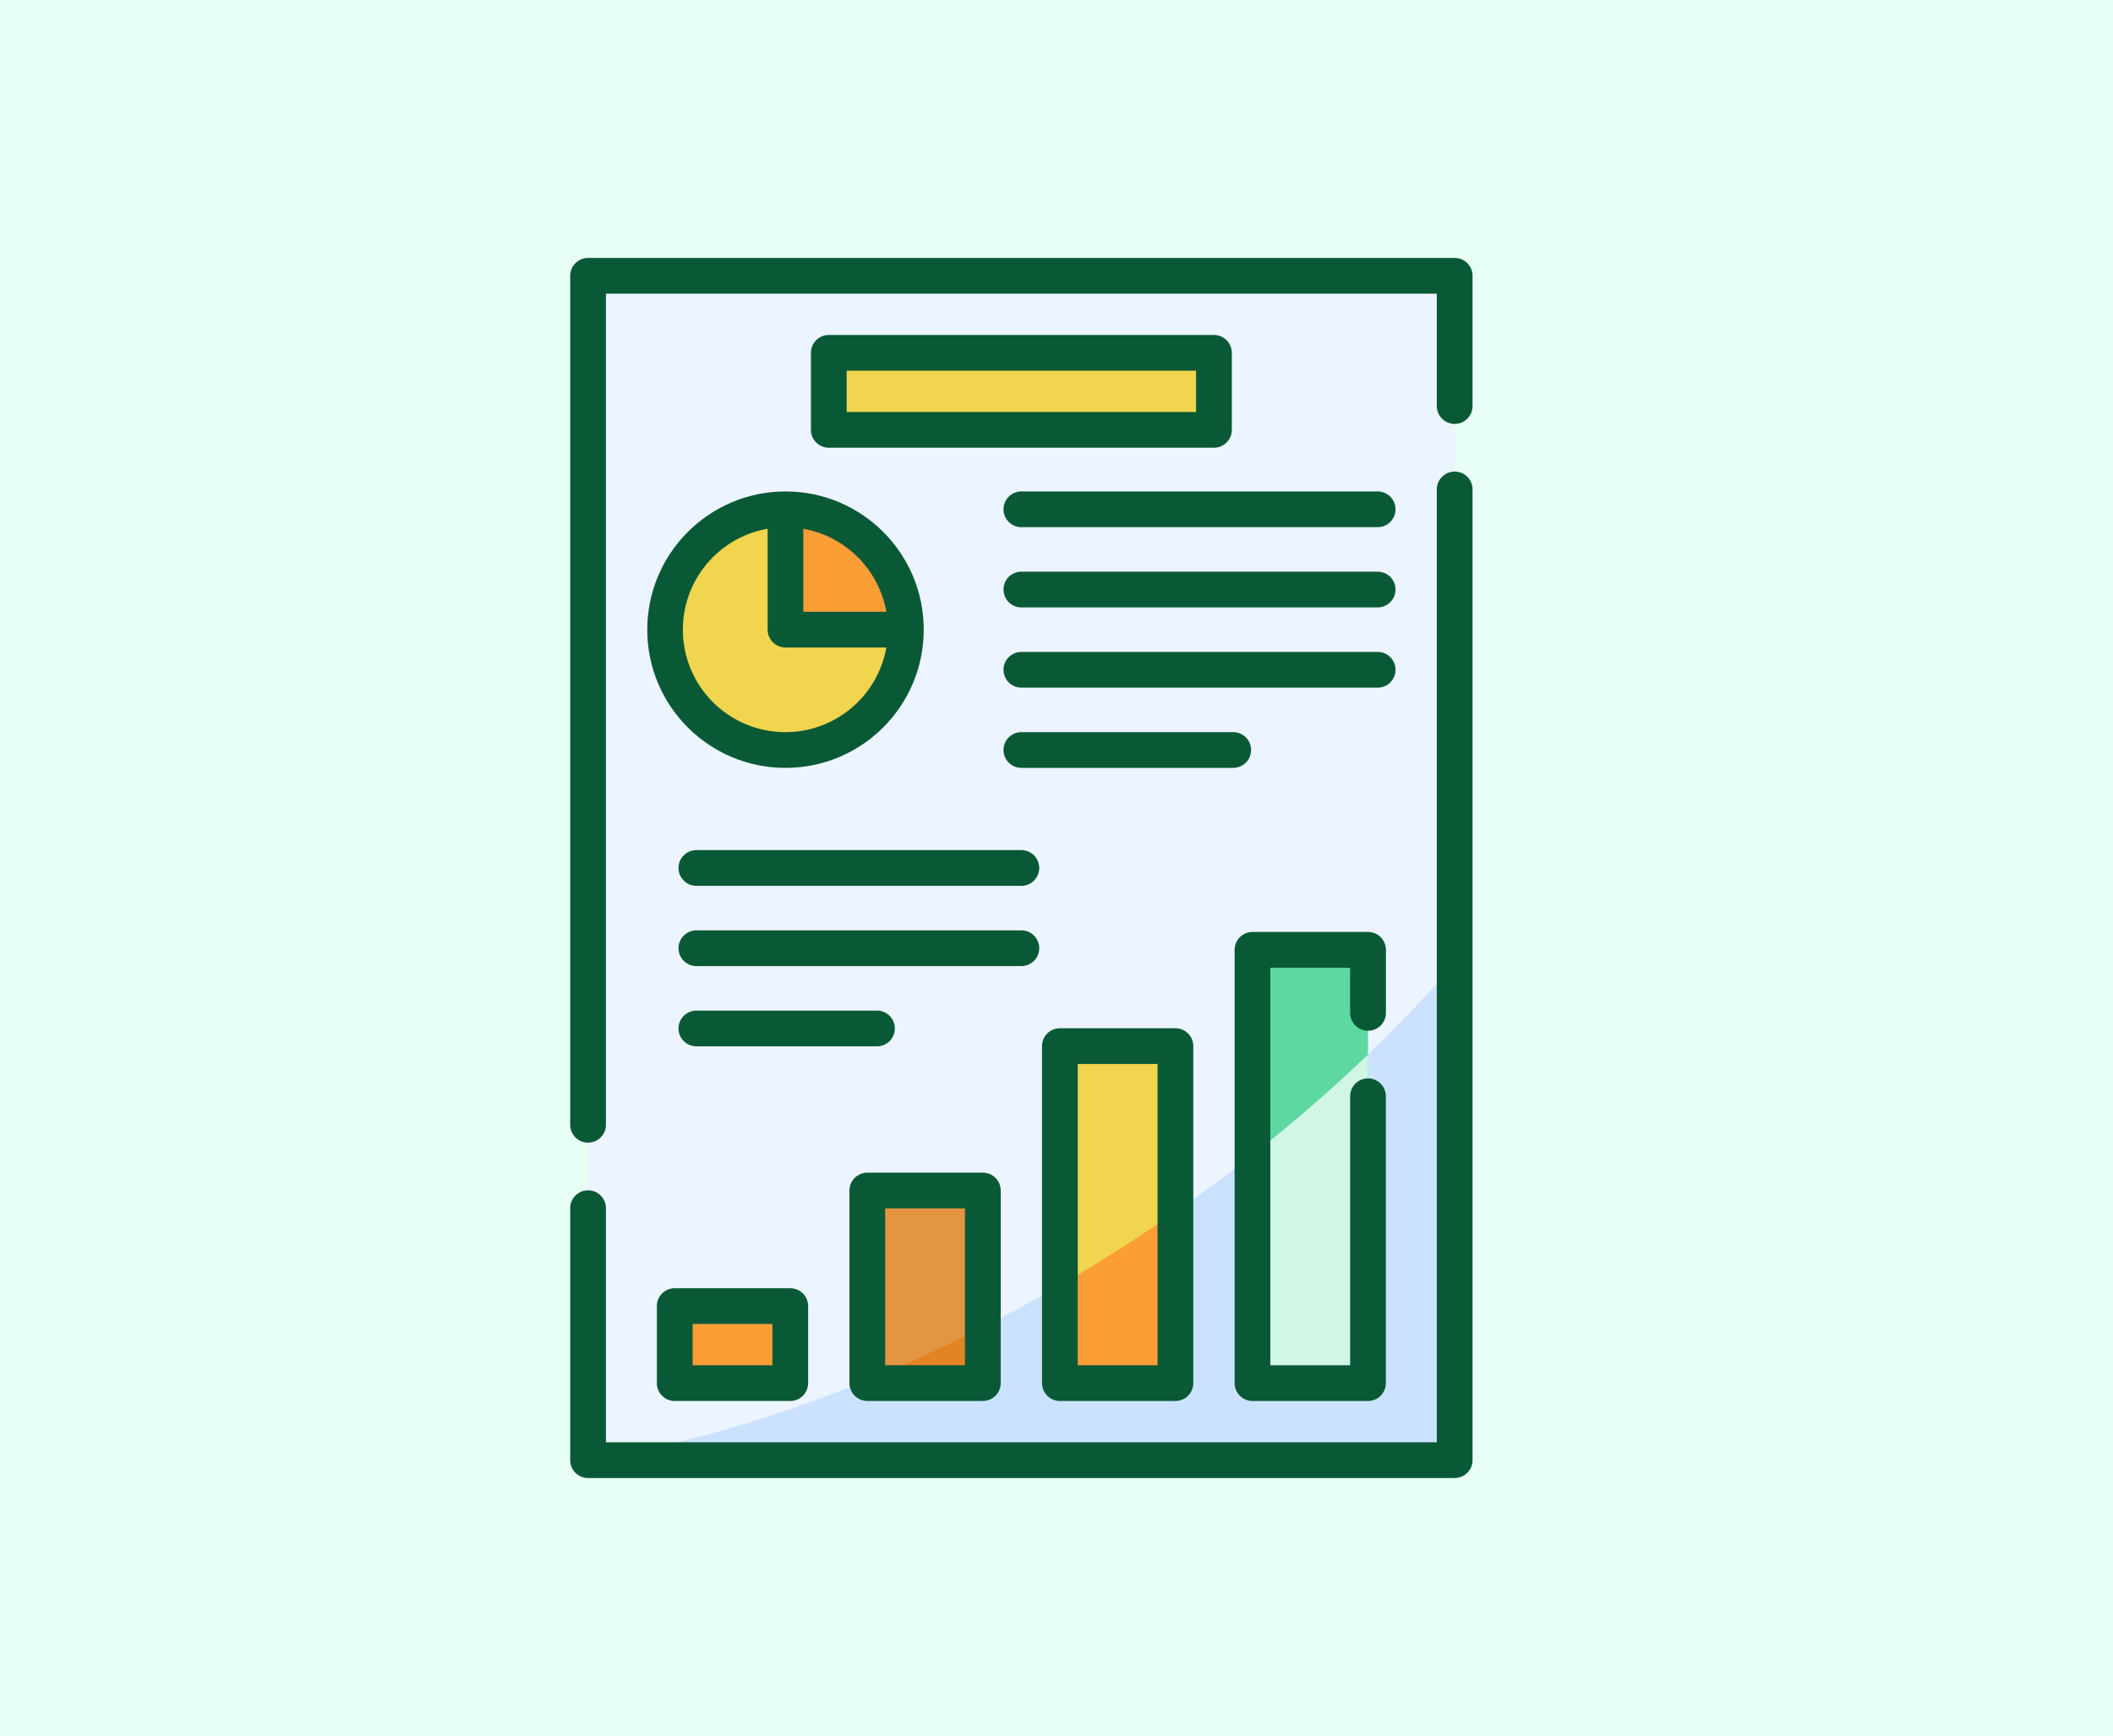
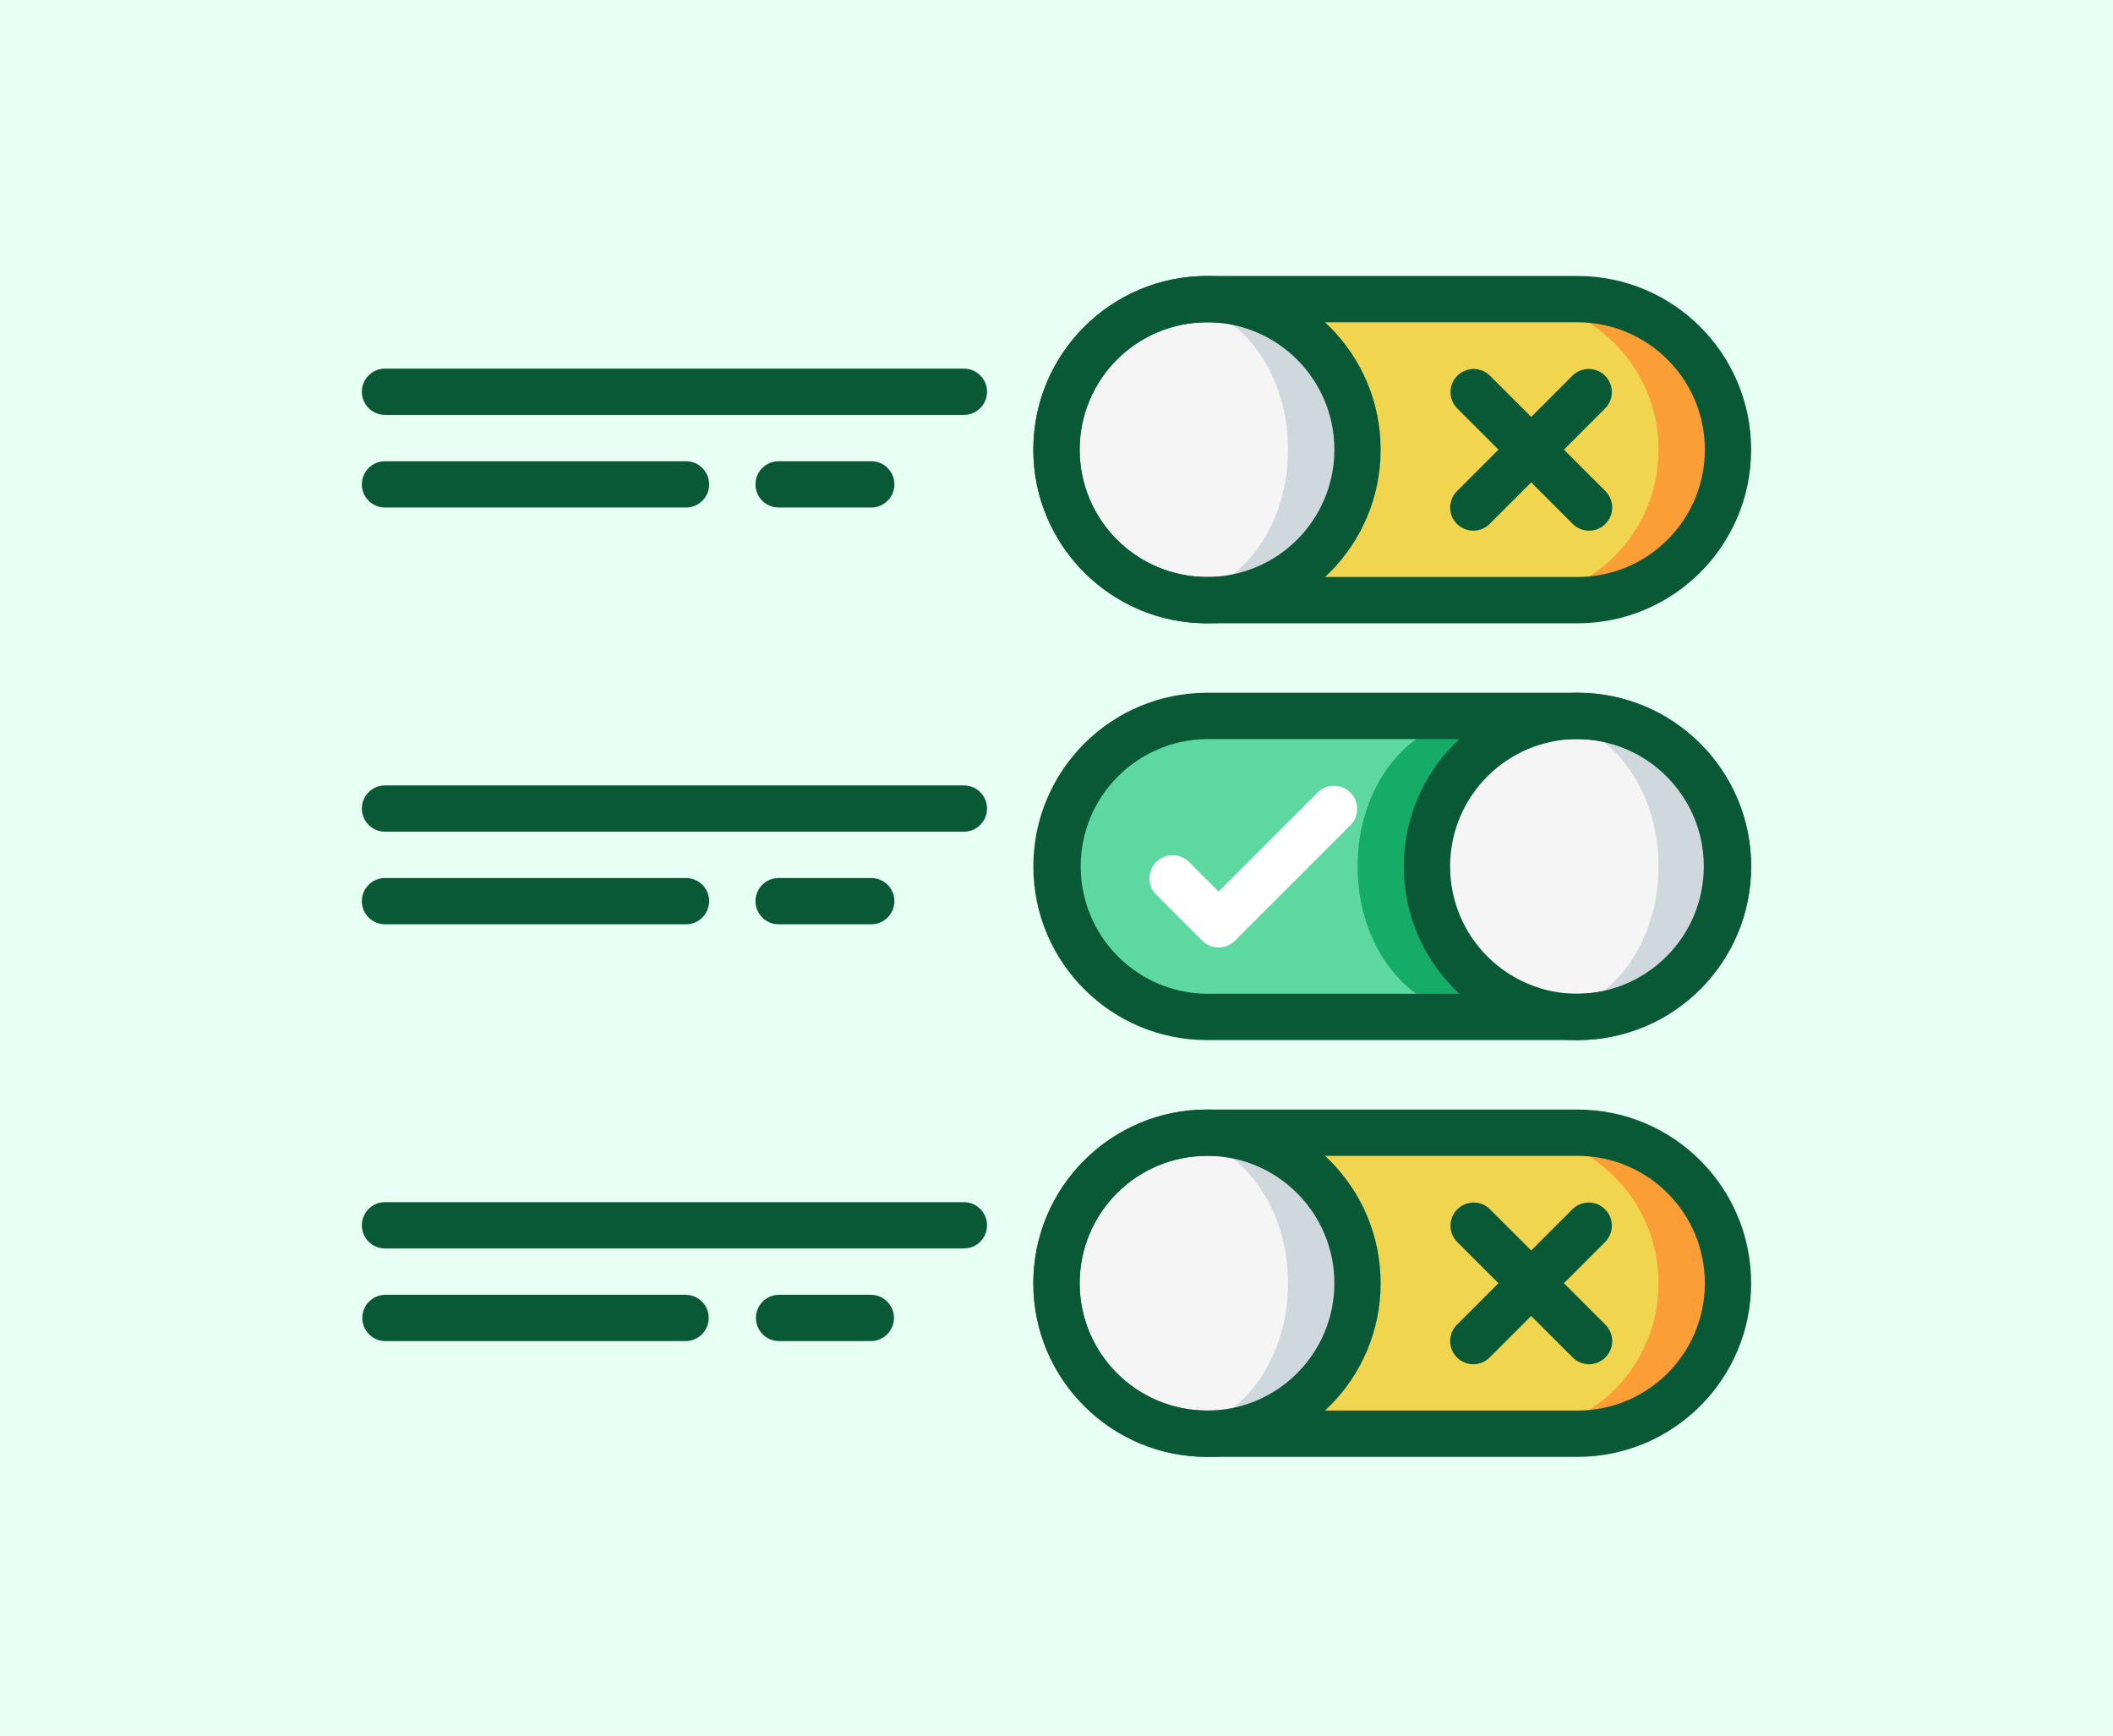
<svg xmlns="http://www.w3.org/2000/svg" width="241" height="198" viewBox="0 0 241 198">
-   <g id="Grupo_99241" data-name="Grupo 99241" transform="translate(-270.919 -431.809)">
+   <g id="Grupo_99463" data-name="Grupo 99463" transform="translate(-270.919 -431.809)">
    <g id="Grupo_98029" data-name="Grupo 98029" transform="translate(-7 -102.191)">
      <rect id="Rectángulo_32944" data-name="Rectángulo 32944" width="241" height="198" transform="translate(277.919 534)" fill="#e8fff5" />
    </g>
-     <g id="reporte-de-negocios" transform="translate(269.283 461.229)">
-       <g id="Grupo_98745" data-name="Grupo 98745" transform="translate(68.709 2.038)">
-         <path id="Trazado_143480" data-name="Trazado 143480" d="M74.171,7.5h98.842V142.583H74.171Z" transform="translate(-74.171 -7.5)" fill="#ecf4ff" />
+     <g id="ajustes" transform="translate(312.189 463.287)">
+       <path id="Trazado_145603" data-name="Trazado 145603" d="M315.422,196.466H273.166a17.166,17.166,0,0,1,0-34.333h42.256a17.166,17.166,0,0,1,0,34.333Zm0,0" transform="translate(-176.77 -111.954)" fill="#5cd8a0" />
+       <path id="Trazado_145604" data-name="Trazado 145604" d="M393.343,180.36c0-9.218-5.912-16.692-13.2-16.692s-13.205,7.474-13.205,16.692,5.912,16.691,13.205,16.691S393.343,189.578,393.343,180.36Zm0,0" transform="translate(-253.371 -113.014)" fill="#15ac68" />
+       <path id="Trazado_145605" data-name="Trazado 145605" d="M332.588,25.7a17.13,17.13,0,0,1-17.166,17.166H273.166a17.166,17.166,0,0,1,0-34.332h42.256A17.166,17.166,0,0,1,332.588,25.7Zm0,0" transform="translate(-176.77 -5.894)" fill="#fb9e36" />
+       <path id="Trazado_145606" data-name="Trazado 145606" d="M332.588,332.9a17.132,17.132,0,0,1-17.166,17.167H273.166a17.166,17.166,0,0,1,0-34.333h42.256A17.166,17.166,0,0,1,332.588,332.9Zm0,0" transform="translate(-176.77 -218.018)" fill="#fb9e36" />
+       <path id="Trazado_145607" data-name="Trazado 145607" d="M324.666,25.7A17.132,17.132,0,0,1,307.5,42.867H273.166a17.166,17.166,0,0,1,0-34.332H307.5A17.165,17.165,0,0,1,324.666,25.7Zm0,0" transform="translate(-176.77 -5.894)" fill="#f1d54e" />
+       <path id="Trazado_145608" data-name="Trazado 145608" d="M324.666,332.9A17.134,17.134,0,0,1,307.5,350.067H273.166a17.166,17.166,0,0,1,0-34.333H307.5A17.167,17.167,0,0,1,324.666,332.9Zm0,0" transform="translate(-176.77 -218.018)" fill="#f1d54e" />
+       <g id="Grupo_99462" data-name="Grupo 99462" transform="translate(79.23 2.641)">
+         <path id="Trazado_145609" data-name="Trazado 145609" d="M290.333,25.7a17.165,17.165,0,0,1-17.167,17.166,16.256,16.256,0,0,1-3.96-.475,17.151,17.151,0,0,1,0-33.381,16.256,16.256,0,0,1,3.96-.475A17.166,17.166,0,0,1,290.333,25.7Zm0,0" transform="translate(-256 -8.535)" fill="#cfd8dc" />
+         <path id="Trazado_145610" data-name="Trazado 145610" d="M426.864,179.3A17.166,17.166,0,0,1,409.7,196.465a16.265,16.265,0,0,1-3.962-.475,17.151,17.151,0,0,1,0-33.383,16.266,16.266,0,0,1,3.962-.475A17.166,17.166,0,0,1,426.864,179.3Zm0,0" transform="translate(-350.276 -114.595)" fill="#cfd8dc" />
+         <path id="Trazado_145611" data-name="Trazado 145611" d="M290.333,332.9a17.167,17.167,0,0,1-17.167,17.167,16.316,16.316,0,0,1-3.96-.476,17.151,17.151,0,0,1,0-33.381,16.255,16.255,0,0,1,3.96-.475A17.166,17.166,0,0,1,290.333,332.9Zm0,0" transform="translate(-256 -220.659)" fill="#cfd8dc" />
      </g>
-       <g id="Grupo_98746" data-name="Grupo 98746" transform="translate(69.007 80.534)">
-         <path id="Trazado_143481" data-name="Trazado 143481" d="M138.332,327.03C117.4,340.887,95.37,349.555,75.269,352.89h98.543V296.3A177.178,177.178,0,0,1,138.332,327.03Z" transform="translate(-75.269 -296.303)" fill="#cbe2ff" />
-       </g>
-       <g id="Grupo_98749" data-name="Grupo 98749" transform="translate(77.495 28.671)">
-         <g id="Grupo_98747" data-name="Grupo 98747" transform="translate(0 0)">
-           <path id="Trazado_143482" data-name="Trazado 143482" d="M120.224,119.214V105.486a13.728,13.728,0,1,0,13.728,13.728Z" transform="translate(-106.496 -105.486)" fill="#f1d54e" />
-         </g>
-         <g id="Grupo_98748" data-name="Grupo 98748" transform="translate(13.728)">
-           <path id="Trazado_143483" data-name="Trazado 143483" d="M157,105.486v13.728h13.728A13.728,13.728,0,0,0,157,105.486Z" transform="translate(-157.004 -105.486)" fill="#fb9e36" />
-         </g>
-       </g>
-       <g id="Grupo_98750" data-name="Grupo 98750" transform="translate(96.165 10.824)">
-         <path id="Trazado_143484" data-name="Trazado 143484" d="M175.187,39.825h43.93v8.786h-43.93Z" transform="translate(-175.187 -39.825)" fill="#f1d54e" />
-       </g>
-       <g id="Grupo_98758" data-name="Grupo 98758" transform="translate(78.593 78.915)">
-         <g id="Grupo_98751" data-name="Grupo 98751" transform="translate(0 40.635)">
-           <path id="Trazado_143485" data-name="Trazado 143485" d="M110.537,439.85h13.179v8.786H110.537Z" transform="translate(-110.537 -439.85)" fill="#fb9e36" />
-         </g>
-         <g id="Grupo_98752" data-name="Grupo 98752" transform="translate(21.965 27.456)">
-           <path id="Trazado_143486" data-name="Trazado 143486" d="M191.35,391.362h13.179v21.965H191.35Z" transform="translate(-191.35 -391.362)" fill="#e49542" />
-         </g>
-         <g id="Grupo_98753" data-name="Grupo 98753" transform="translate(21.965 43.045)">
-           <path id="Trazado_143487" data-name="Trazado 143487" d="M204.528,448.718q-6.588,3.353-13.179,6.04v.335h13.179Z" transform="translate(-191.349 -448.718)" fill="#e28424" />
-         </g>
-         <g id="Grupo_98754" data-name="Grupo 98754" transform="translate(43.93 10.982)">
-           <path id="Trazado_143488" data-name="Trazado 143488" d="M272.163,330.752h13.179V369.19H272.163Z" transform="translate(-272.163 -330.752)" fill="#f1d54e" />
-         </g>
-         <g id="Grupo_98755" data-name="Grupo 98755" transform="translate(43.93 29.874)">
-           <path id="Trazado_143489" data-name="Trazado 143489" d="M285.342,400.26c-1.2.833-2.4,1.659-3.632,2.472q-4.741,3.138-9.547,5.919v11.155h13.179V400.26Z" transform="translate(-272.163 -400.26)" fill="#fb9e36" />
-         </g>
-         <g id="Grupo_98756" data-name="Grupo 98756" transform="translate(65.894)">
-           <path id="Trazado_143490" data-name="Trazado 143490" d="M352.976,290.346h13.179v49.421H352.976Z" transform="translate(-352.976 -290.346)" fill="#5cd8a0" />
-         </g>
-         <g id="Grupo_98757" data-name="Grupo 98757" transform="translate(65.894 11.946)">
-           <path id="Trazado_143491" data-name="Trazado 143491" d="M366.154,334.3c-4.1,3.934-8.5,7.76-13.179,11.437v26.037h13.179Z" transform="translate(-352.975 -334.299)" fill="#d2f6e6" />
-         </g>
-       </g>
-       <g id="Grupo_98759" data-name="Grupo 98759" transform="translate(66.67)">
-         <path id="Trazado_143492" data-name="Trazado 143492" d="M167.55,0H68.708A2.038,2.038,0,0,0,66.67,2.038V98.869a2.038,2.038,0,1,0,4.077,0V4.077h94.765V16.892a2.038,2.038,0,1,0,4.077,0V2.038A2.038,2.038,0,0,0,167.55,0Z" transform="translate(-66.67)" fill="#0a5936" />
-         <path id="Trazado_143493" data-name="Trazado 143493" d="M167.55,89.65a2.038,2.038,0,0,0-2.038,2.038V200.367H70.747v-26.7a2.038,2.038,0,0,0-4.077,0v28.74a2.038,2.038,0,0,0,2.038,2.038H167.55a2.038,2.038,0,0,0,2.038-2.038V91.688A2.038,2.038,0,0,0,167.55,89.65Z" transform="translate(-66.67 -65.283)" fill="#0a5936" />
-         <path id="Trazado_143494" data-name="Trazado 143494" d="M99,113.752a15.766,15.766,0,1,0,15.766-15.766A15.784,15.784,0,0,0,99,113.752Zm15.766,11.689a11.688,11.688,0,0,1-2.038-23.2v11.508a2.038,2.038,0,0,0,2.038,2.038H126.27A11.706,11.706,0,0,1,114.762,125.442Zm11.508-13.728H116.8v-9.469A11.716,11.716,0,0,1,126.27,111.714Z" transform="translate(-90.21 -71.354)" fill="#0a5936" />
-         <path id="Trazado_143495" data-name="Trazado 143495" d="M105.074,432.35a2.038,2.038,0,0,0-2.038,2.039v8.786a2.038,2.038,0,0,0,2.038,2.038h13.179a2.038,2.038,0,0,0,2.038-2.038v-8.786a2.038,2.038,0,0,0-2.038-2.039Zm11.14,8.786h-9.1v-4.709h9.1Z" transform="translate(-93.152 -314.838)" fill="#0a5936" />
-         <path id="Trazado_143496" data-name="Trazado 143496" d="M185.888,409.9h13.179a2.038,2.038,0,0,0,2.038-2.038V385.9a2.038,2.038,0,0,0-2.038-2.038H185.888a2.038,2.038,0,0,0-2.038,2.038v21.965A2.038,2.038,0,0,0,185.888,409.9Zm2.038-21.965h9.1v17.888h-9.1Z" transform="translate(-152.001 -279.529)" fill="#0a5936" />
-         <path id="Trazado_143497" data-name="Trazado 143497" d="M266.7,323.252a2.038,2.038,0,0,0-2.038,2.038v38.438a2.038,2.038,0,0,0,2.038,2.038H279.88a2.038,2.038,0,0,0,2.038-2.038V325.29a2.038,2.038,0,0,0-2.038-2.038Zm11.14,38.438h-9.1V327.329h9.1Z" transform="translate(-210.849 -235.393)" fill="#0a5936" />
-         <path id="Trazado_143498" data-name="Trazado 143498" d="M360.7,294.116a2.038,2.038,0,0,0,2.039-2.038v-7.189a2.038,2.038,0,0,0-2.039-2.038H347.518a2.038,2.038,0,0,0-2.038,2.038v49.418a2.038,2.038,0,0,0,2.038,2.039h13.176a2.038,2.038,0,0,0,2.038-2.039V301.59a2.038,2.038,0,0,0-4.077,0v30.678h-9.1V286.927h9.1v5.151A2.039,2.039,0,0,0,360.7,294.116Z" transform="translate(-269.7 -205.972)" fill="#0a5936" />
-         <path id="Trazado_143499" data-name="Trazado 143499" d="M213.655,32.325h-43.93a2.038,2.038,0,0,0-2.038,2.038v8.786a2.038,2.038,0,0,0,2.038,2.038h43.93a2.038,2.038,0,0,0,2.038-2.038V34.363A2.039,2.039,0,0,0,213.655,32.325Zm-2.038,8.786H171.764V36.4h39.853v4.709Z" transform="translate(-140.231 -23.539)" fill="#0a5936" />
-         <path id="Trazado_143500" data-name="Trazado 143500" d="M291.173,97.986H250.538a2.038,2.038,0,1,0,0,4.077h40.635a2.038,2.038,0,1,0,0-4.077Z" transform="translate(-199.079 -71.354)" fill="#0a5936" />
-         <path id="Trazado_143501" data-name="Trazado 143501" d="M291.173,131.658H250.538a2.038,2.038,0,1,0,0,4.077h40.635a2.038,2.038,0,1,0,0-4.077Z" transform="translate(-199.079 -95.874)" fill="#0a5936" />
-         <path id="Trazado_143502" data-name="Trazado 143502" d="M293.212,167.368a2.038,2.038,0,0,0-2.038-2.038H250.538a2.038,2.038,0,1,0,0,4.077h40.635A2.039,2.039,0,0,0,293.212,167.368Z" transform="translate(-199.079 -120.394)" fill="#0a5936" />
-         <path id="Trazado_143503" data-name="Trazado 143503" d="M276.738,201.04A2.038,2.038,0,0,0,274.7,199H250.538a2.038,2.038,0,1,0,0,4.077H274.7A2.039,2.039,0,0,0,276.738,201.04Z" transform="translate(-199.079 -144.914)" fill="#0a5936" />
-         <path id="Trazado_143504" data-name="Trazado 143504" d="M151.232,248.5H114.166a2.038,2.038,0,1,0,0,4.077h37.066a2.038,2.038,0,1,0,0-4.077Z" transform="translate(-99.773 -180.958)" fill="#0a5936" />
-         <path id="Trazado_143505" data-name="Trazado 143505" d="M153.271,284.21a2.038,2.038,0,0,0-2.038-2.038H114.166a2.038,2.038,0,0,0,0,4.077h37.066A2.038,2.038,0,0,0,153.271,284.21Z" transform="translate(-99.773 -205.478)" fill="#0a5936" />
-         <path id="Trazado_143506" data-name="Trazado 143506" d="M136.8,317.882a2.038,2.038,0,0,0-2.038-2.038H114.166a2.038,2.038,0,0,0,0,4.077h20.592A2.039,2.039,0,0,0,136.8,317.882Z" transform="translate(-99.773 -229.998)" fill="#0a5936" />
-       </g>
+       <path id="Trazado_145612" data-name="Trazado 145612" d="M282.409,26.761c0-9.218-5.912-16.691-13.2-16.691S256,17.543,256,26.761s5.912,16.691,13.205,16.691S282.409,35.979,282.409,26.761Zm0,0" transform="translate(-176.77 -6.954)" fill="#f5f5f5" />
+       <path id="Trazado_145613" data-name="Trazado 145613" d="M418.945,180.36c0-9.218-5.912-16.692-13.205-16.692s-13.2,7.474-13.2,16.692,5.912,16.691,13.2,16.691S418.945,189.578,418.945,180.36Zm0,0" transform="translate(-271.049 -113.014)" fill="#f5f5f5" />
+       <path id="Trazado_145614" data-name="Trazado 145614" d="M282.409,333.96c0-9.218-5.912-16.691-13.2-16.691S256,324.742,256,333.96s5.912,16.691,13.205,16.691S282.409,343.179,282.409,333.96Zm0,0" transform="translate(-176.77 -219.078)" fill="#f5f5f5" />
+       <path id="Trazado_145615" data-name="Trazado 145615" d="M309.529,39.615H267.272a19.807,19.807,0,0,1,0-39.615h42.256a19.807,19.807,0,0,1,0,39.615ZM267.272,5.282a14.525,14.525,0,0,0,0,29.051h42.256a14.525,14.525,0,0,0,0-29.051Zm0,0" transform="translate(-170.877)" fill="#0a5936" />
+       <path id="Trazado_145616" data-name="Trazado 145616" d="M267.272,39.615A19.807,19.807,0,1,1,287.08,19.807,19.808,19.808,0,0,1,267.272,39.615Zm0-34.333A14.525,14.525,0,1,0,281.8,19.807,14.525,14.525,0,0,0,267.272,5.282Zm0,0" transform="translate(-170.877)" fill="#0a5936" />
+       <path id="Trazado_145617" data-name="Trazado 145617" d="M416.984,52.692a2.632,2.632,0,0,1-1.867-.774L401.912,38.713a2.641,2.641,0,0,1,3.734-3.734l13.205,13.205a2.641,2.641,0,0,1-1.868,4.508Zm0,0" transform="translate(-277.012 -23.641)" fill="#0a5936" />
+       <path id="Trazado_145618" data-name="Trazado 145618" d="M309.529,193.216H267.272a19.807,19.807,0,1,1,0-39.615h42.256a19.807,19.807,0,0,1,0,39.615Zm-42.256-34.333a14.526,14.526,0,0,0,0,29.051h42.256a14.526,14.526,0,0,0,0-29.051Zm0,0" transform="translate(-170.877 -106.063)" fill="#0a5936" />
+       <path id="Trazado_145619" data-name="Trazado 145619" d="M403.807,193.216a19.807,19.807,0,1,1,19.807-19.807A19.808,19.808,0,0,1,403.807,193.216Zm0-34.333a14.526,14.526,0,1,0,14.525,14.525A14.525,14.525,0,0,0,403.807,158.883Zm0,0" transform="translate(-265.156 -106.063)" fill="#0a5936" />
+       <path id="Trazado_145620" data-name="Trazado 145620" d="M403.71,52.692a2.641,2.641,0,0,1-1.868-4.508l13.205-13.205a2.641,2.641,0,0,1,3.734,3.734L405.577,51.919A2.632,2.632,0,0,1,403.71,52.692Zm0,0" transform="translate(-276.942 -23.641)" fill="#0a5936" />
+       <path id="Trazado_145621" data-name="Trazado 145621" d="M309.529,346.814H267.272a19.807,19.807,0,1,1,0-39.615h42.256a19.807,19.807,0,0,1,0,39.615Zm-42.256-34.333a14.525,14.525,0,0,0,0,29.051h42.256a14.525,14.525,0,0,0,0-29.051Zm0,0" transform="translate(-170.877 -212.124)" fill="#0a5936" />
+       <path id="Trazado_145622" data-name="Trazado 145622" d="M267.272,346.814a19.807,19.807,0,1,1,19.807-19.807A19.808,19.808,0,0,1,267.272,346.814Zm0-34.333A14.525,14.525,0,1,0,281.8,327.007,14.526,14.526,0,0,0,267.272,312.481Zm0,0" transform="translate(-170.877 -212.124)" fill="#0a5936" />
+       <path id="Trazado_145623" data-name="Trazado 145623" d="M416.984,359.893a2.632,2.632,0,0,1-1.867-.774l-13.205-13.205a2.641,2.641,0,0,1,3.734-3.734l13.205,13.205a2.641,2.641,0,0,1-1.868,4.508Zm0,0" transform="translate(-277.012 -235.766)" fill="#0a5936" />
+       <path id="Trazado_145624" data-name="Trazado 145624" d="M403.71,359.893a2.641,2.641,0,0,1-1.868-4.508l13.205-13.205a2.641,2.641,0,0,1,3.734,3.734l-13.205,13.205A2.632,2.632,0,0,1,403.71,359.893Zm0,0" transform="translate(-276.942 -235.766)" fill="#0a5936" />
+       <path id="Trazado_145625" data-name="Trazado 145625" d="M298.129,206.292a2.628,2.628,0,0,1-1.868-.774l-5.282-5.282a2.641,2.641,0,0,1,3.734-3.734l3.415,3.415,11.337-11.338a2.641,2.641,0,0,1,3.734,3.734L300,205.519A2.627,2.627,0,0,1,298.129,206.292Zm0,0" transform="translate(-200.412 -129.704)" fill="#fff" />
+       <path id="Trazado_145626" data-name="Trazado 145626" d="M68.666,39.415H2.642a2.641,2.641,0,1,1,0-5.282H68.666a2.641,2.641,0,0,1,0,5.282Zm0,0" transform="translate(0 -23.569)" fill="#0a5936" />
+       <path id="Trazado_145627" data-name="Trazado 145627" d="M36.973,73.548H2.642a2.641,2.641,0,1,1,0-5.282H36.973a2.641,2.641,0,1,1,0,5.282Zm0,0" transform="translate(0 -47.138)" fill="#0a5936" />
+       <path id="Trazado_145628" data-name="Trazado 145628" d="M158.272,73.548H147.708a2.641,2.641,0,1,1,0-5.282h10.564a2.641,2.641,0,0,1,0,5.282Zm0,0" transform="translate(-100.17 -47.138)" fill="#0a5936" />
+       <path id="Trazado_145629" data-name="Trazado 145629" d="M68.666,193.016H2.642a2.641,2.641,0,1,1,0-5.282H68.666a2.641,2.641,0,0,1,0,5.282Zm0,0" transform="translate(0 -129.632)" fill="#0a5936" />
+       <path id="Trazado_145630" data-name="Trazado 145630" d="M36.973,227.149H2.642a2.641,2.641,0,1,1,0-5.282H36.973a2.641,2.641,0,1,1,0,5.282Zm0,0" transform="translate(0 -153.201)" fill="#0a5936" />
+       <path id="Trazado_145631" data-name="Trazado 145631" d="M158.272,227.149H147.708a2.641,2.641,0,1,1,0-5.282h10.564a2.641,2.641,0,0,1,0,5.282Zm0,0" transform="translate(-100.17 -153.201)" fill="#0a5936" />
+       <path id="Trazado_145632" data-name="Trazado 145632" d="M68.666,346.614H2.642a2.641,2.641,0,1,1,0-5.282H68.666a2.641,2.641,0,0,1,0,5.282Zm0,0" transform="translate(0 -235.693)" fill="#0a5936" />
+       <path id="Trazado_145633" data-name="Trazado 145633" d="M36.973,380.748H2.642a2.642,2.642,0,0,1,0-5.283H36.973a2.642,2.642,0,0,1,0,5.283Zm0,0" transform="translate(0 -259.262)" fill="#0a5936" />
+       <path id="Trazado_145634" data-name="Trazado 145634" d="M158.272,380.748H147.708a2.642,2.642,0,0,1,0-5.283h10.564a2.642,2.642,0,0,1,0,5.283Zm0,0" transform="translate(-100.17 -259.262)" fill="#0a5936" />
    </g>
  </g>
</svg>
